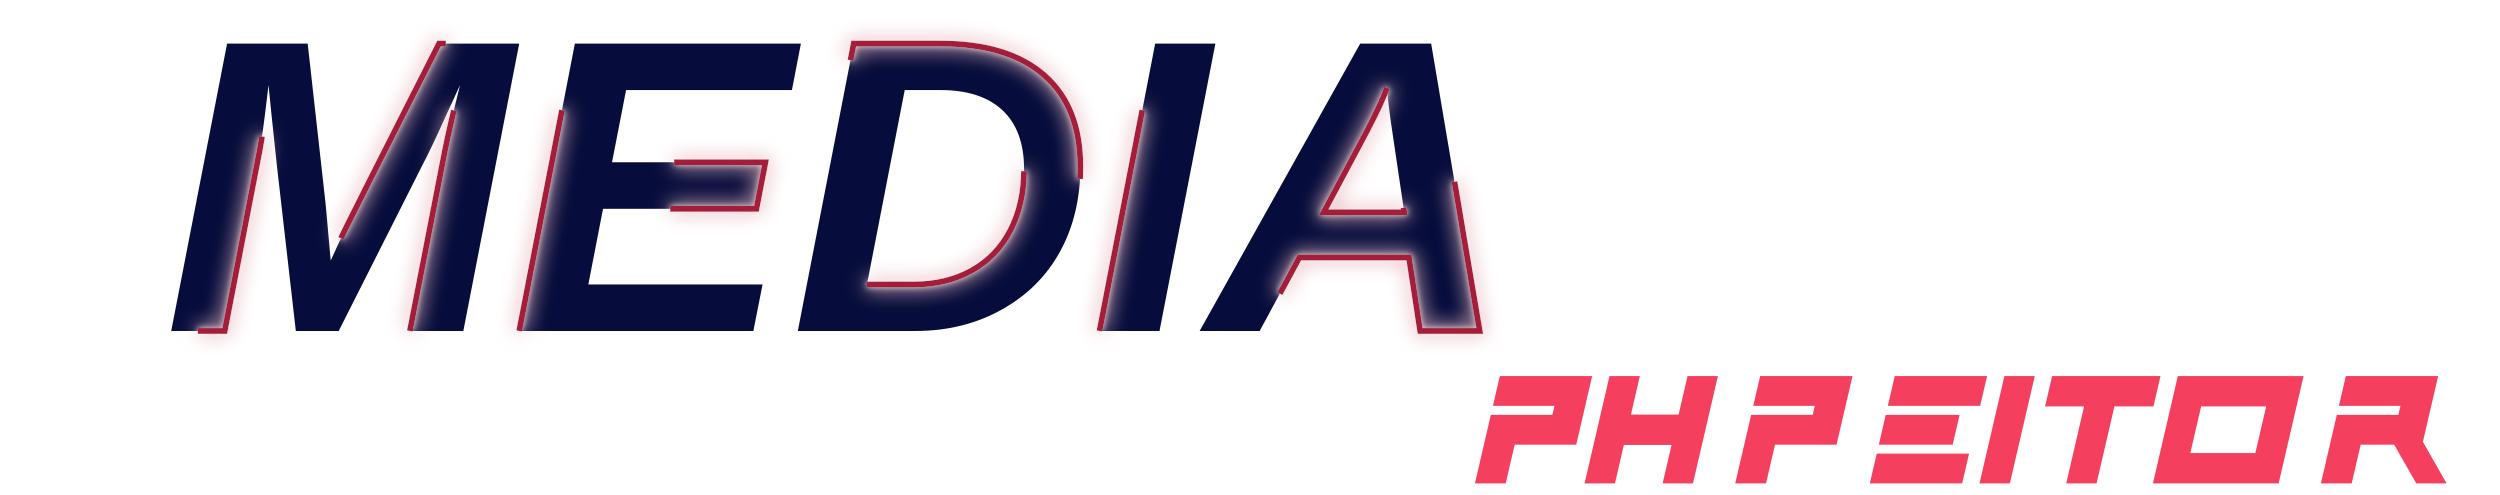
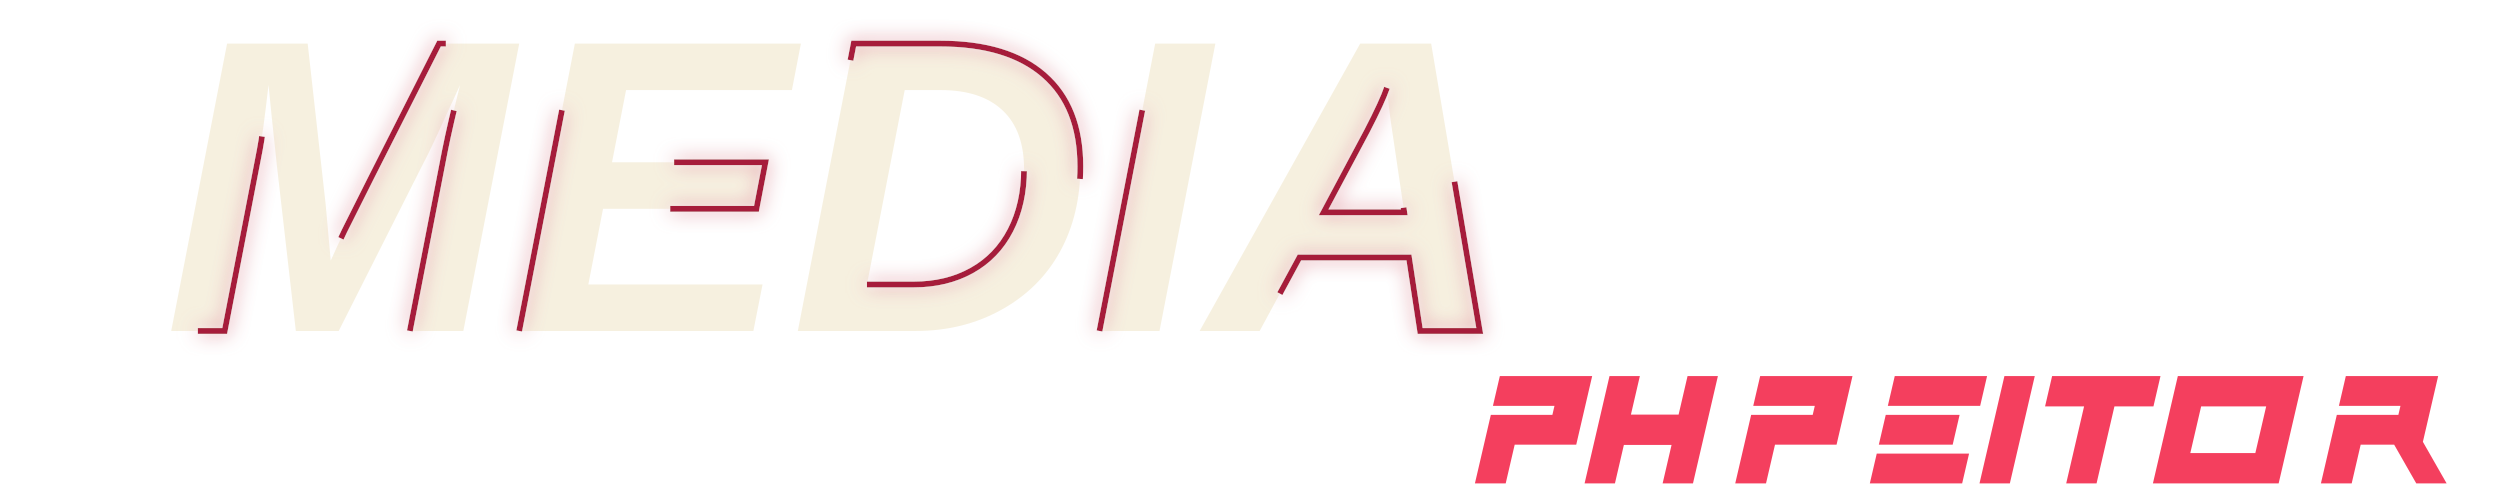
<svg xmlns="http://www.w3.org/2000/svg" viewBox="-6 -4 778 154" role="img" aria-label="Media PHPeitor">
  <style>
    .phpeitor-trace {
      fill: none; stroke: #A61B3B; stroke-opacity: 1; stroke-width: 1.8;
      stroke-dasharray: 70 200; vector-effect: non-scaling-stroke;
      filter: drop-shadow(0 0 3px #D43D61) drop-shadow(0 0 1px #fff);
      animation: phpeitor-trace 5s linear infinite;
    }
    @keyframes phpeitor-trace { to { stroke-dashoffset: -270px; } }
    @media (prefers-reduced-motion: reduce) { .phpeitor-trace { display: none; } }
  </style>
-   <text x="45" y="99" fill="#060C3B" font-family="Arial Black, Arial, sans-serif" font-size="130" font-style="italic" font-weight="900" textLength="690" lengthAdjust="spacingAndGlyphs">MEDIA</text>
+   <text x="45" y="99" fill="#F6F0DF" font-family="Arial Black, Arial, sans-serif" font-size="130" font-style="italic" font-weight="900" textLength="690" lengthAdjust="spacingAndGlyphs">MEDIA</text>
  <text x="45" y="99" class="phpeitor-trace" font-family="Arial Black, Arial, sans-serif" font-size="130" font-style="italic" font-weight="900" textLength="690" lengthAdjust="spacingAndGlyphs">MEDIA</text>
  <path transform="translate(452.995 113.035) scale(0.3373)" fill="#F43F5E" d="M16.607 27.510L22.994 0.000L108.175 0.000L93.484 63.272L36.697 63.272L28.394 99.035L0.000 99.035L14.690 35.763L71.478 35.763L73.394 27.510Z M124.175 0.000H152.175L129.182 99.035H101.182Z M196.175 0.000H224.175L201.182 99.035H173.182Z M115.929 35.517H215.929L209.428 63.517H109.428Z M256.782 27.510L263.169 0.000L348.350 0.000L333.659 63.272L276.872 63.272L268.569 99.035L240.175 99.035L254.865 35.763L311.653 35.763L313.569 27.510Z M472.525 0.000L387.344 0.000L380.957 27.510L466.138 27.510Z M447.185 35.763L379.040 35.763L372.653 63.273L440.798 63.273Z M455.919 71.525L370.737 71.525L364.350 99.035L449.531 99.035Z M488.525 0.000H516.525L493.532 99.035H465.532Z M532.525 0.000H632.525L626.024 28.000H526.024Z M568.525 0.000H596.525L573.532 99.035H545.532Z M648.525 0.000H764.525L758.024 28.000H642.024Z M632.033 71.035H748.033L741.532 99.035H625.532Z M648.525 0.000H676.525L653.532 99.035H625.532Z M736.525 0.000H764.525L741.532 99.035H713.532Z M797.132 27.510L803.519 0.000L888.700 0.000L874.009 63.272L817.222 63.272L808.919 99.035L780.525 99.035L795.215 35.763L852.003 35.763L853.919 27.510Z M840.525 50.000L868.525 50.000L896.525 99.035L868.525 99.035Z" />
</svg>
